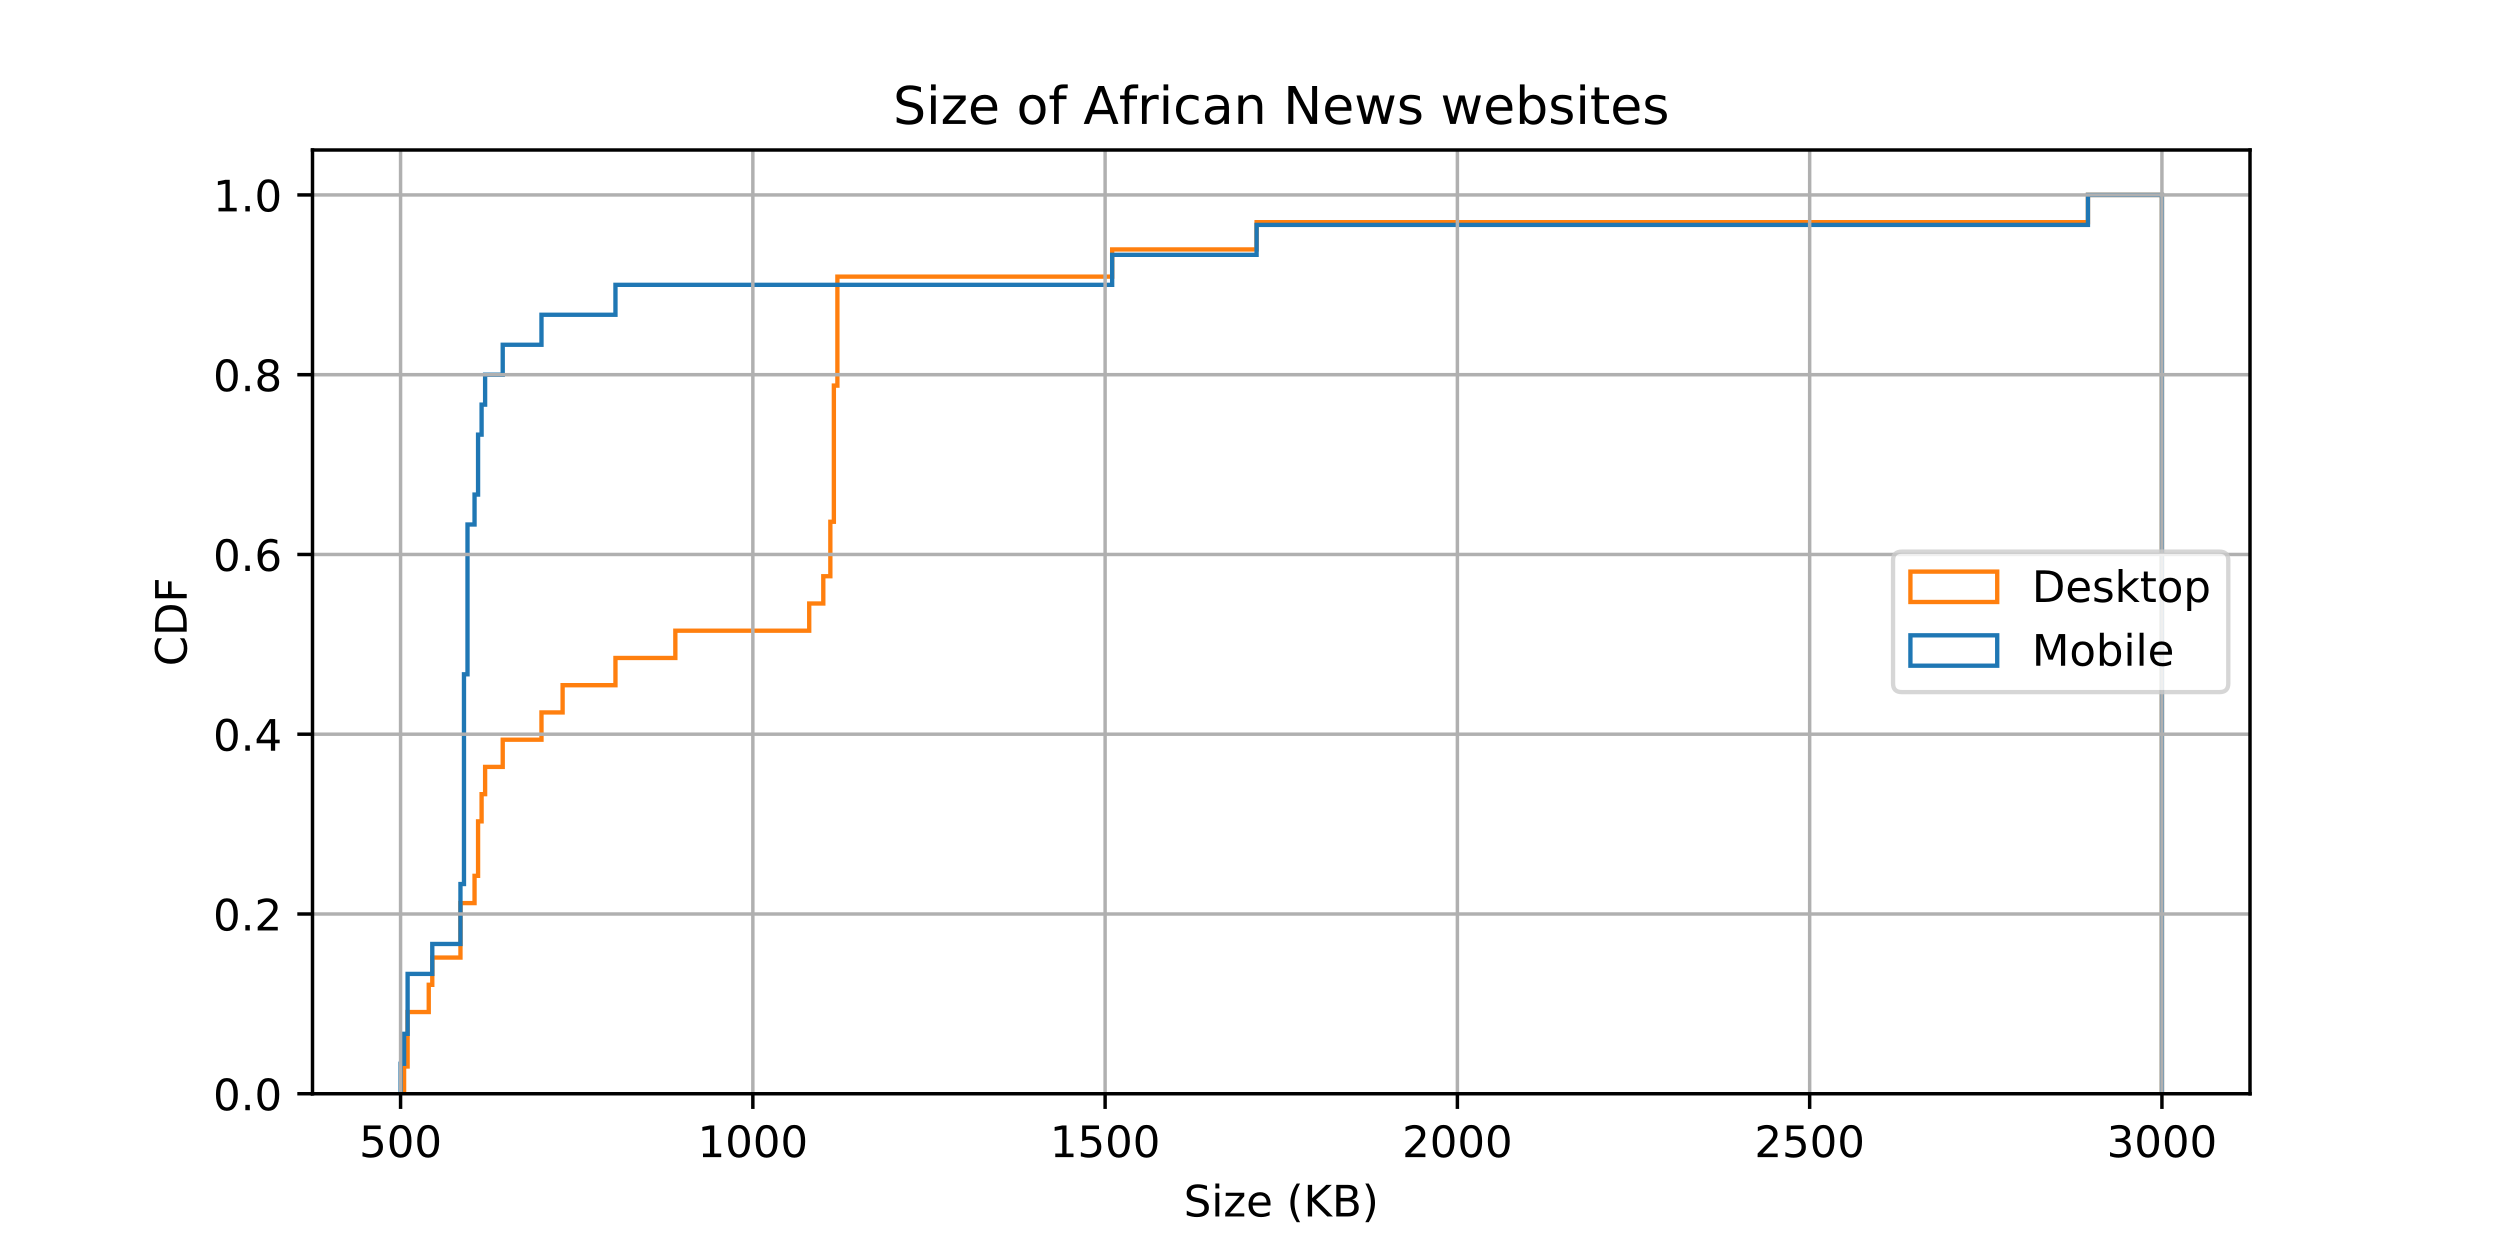
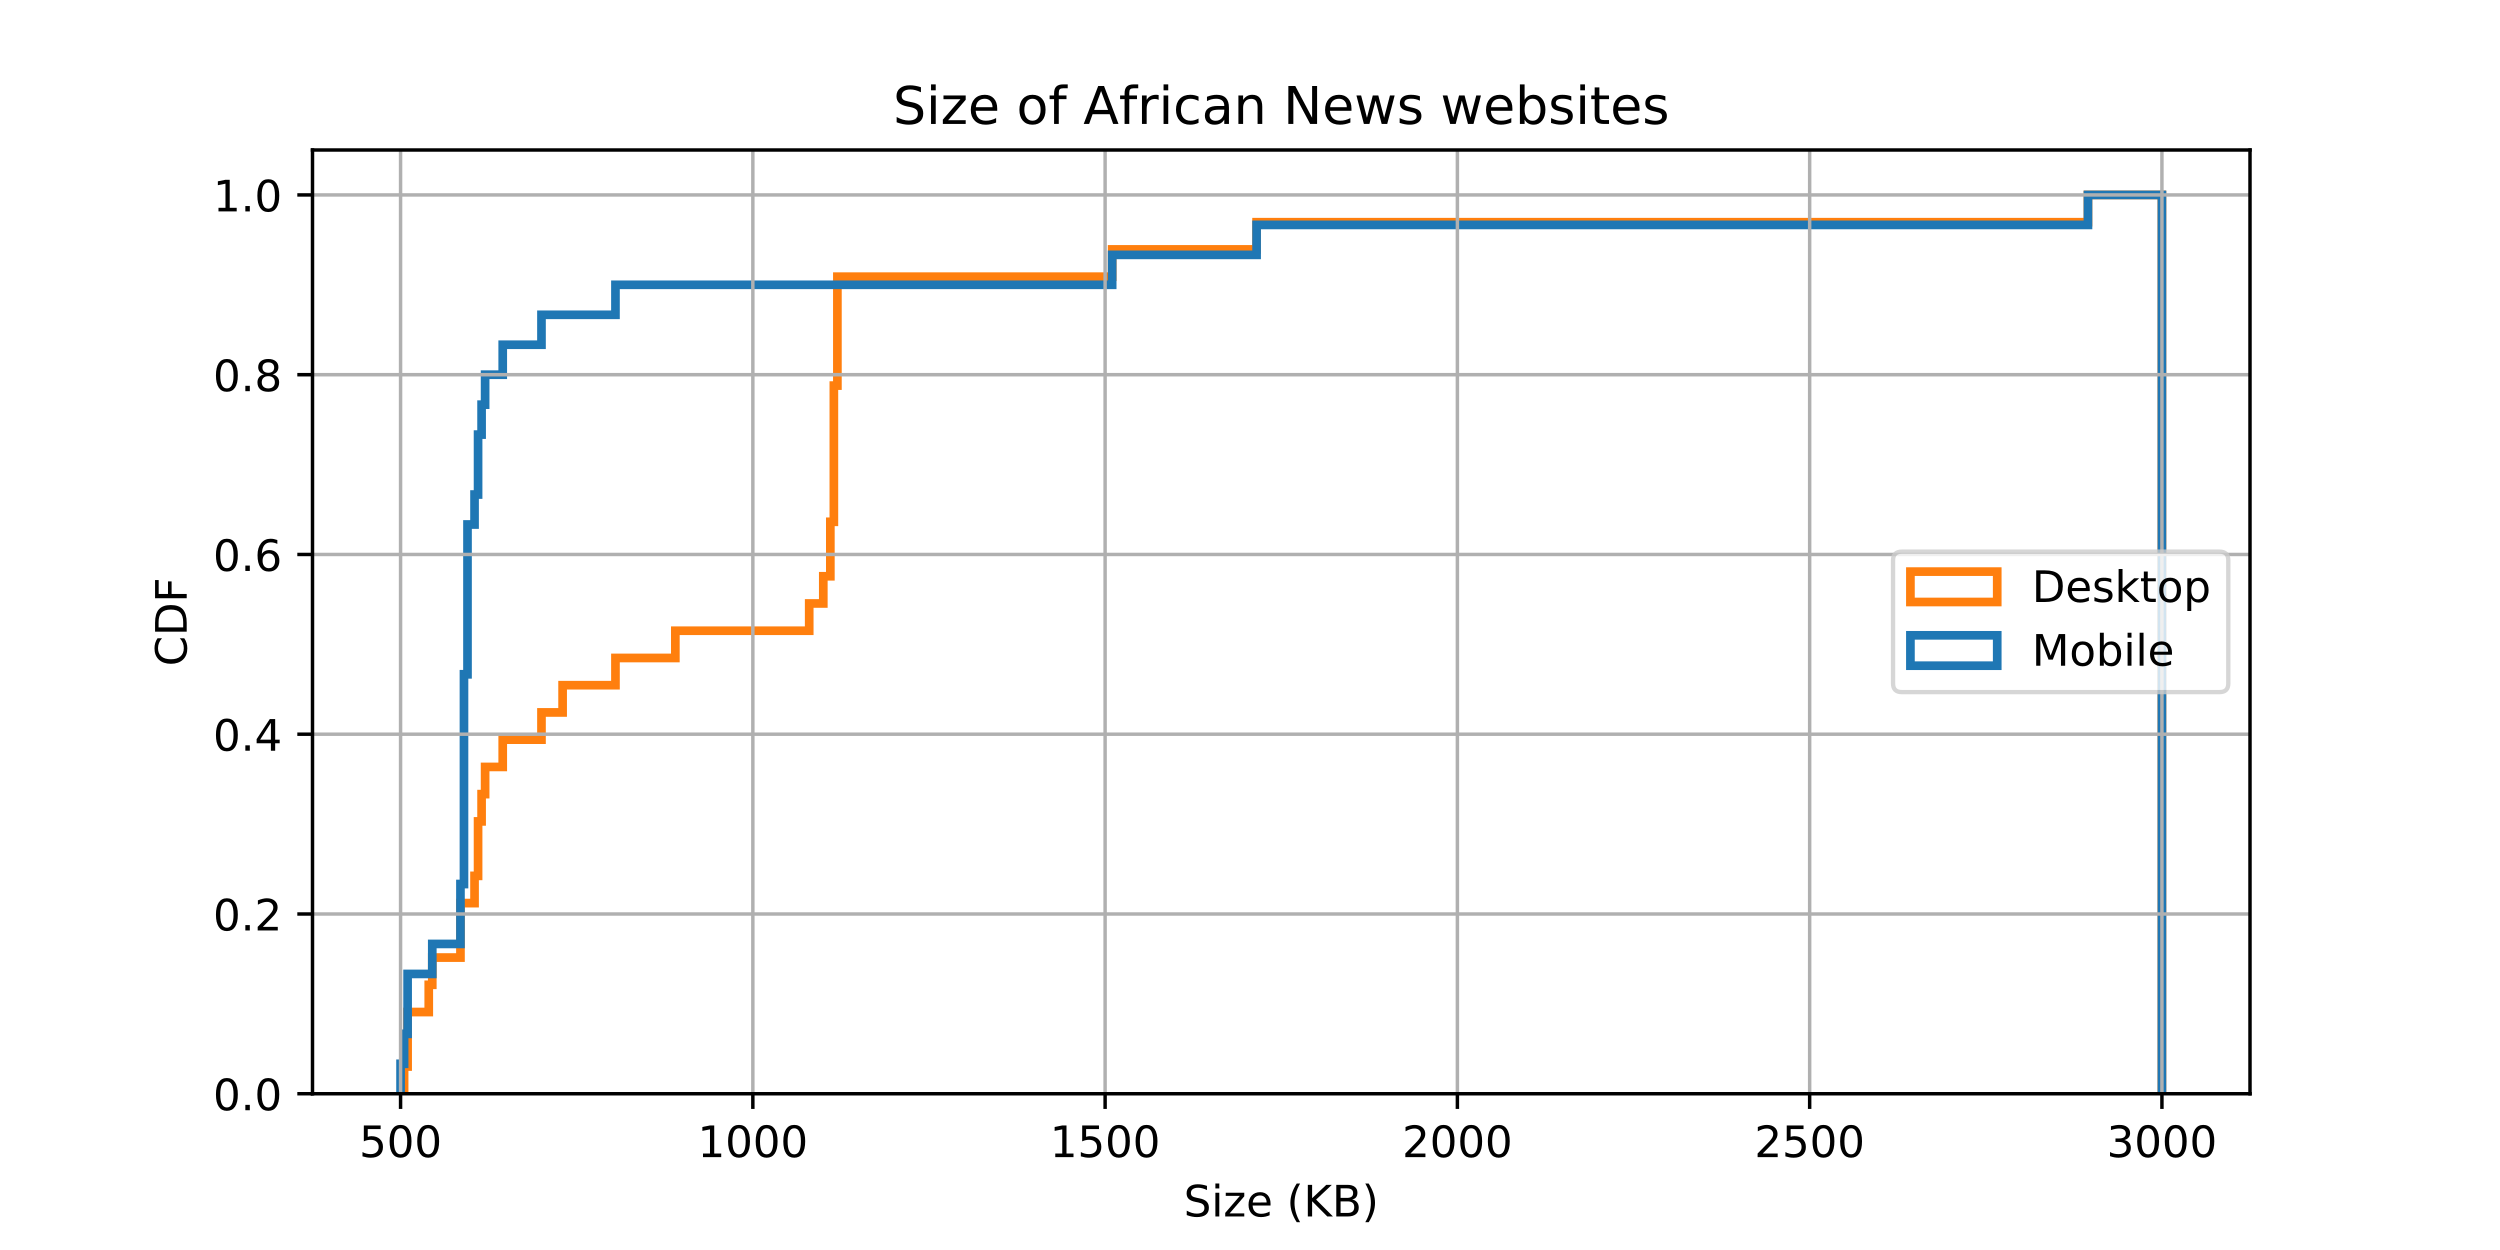
<svg xmlns="http://www.w3.org/2000/svg" xmlns:xlink="http://www.w3.org/1999/xlink" height="288pt" version="1.1" viewBox="0 0 576 288" width="576pt">
  <defs>
    <style type="text/css">
*{stroke-linecap:butt;stroke-linejoin:round;}
  </style>
  </defs>
  <g id="figure_1">
    <g id="patch_1">
      <path d="M 0 288  L 576 288  L 576 0  L 0 0  z " style="fill:#ffffff;" />
    </g>
    <g id="axes_1">
      <g id="patch_2">
        <path d="M 72 252  L 518.4 252  L 518.4 34.56  L 72 34.56  z " style="fill:#ffffff;" />
      </g>
      <g id="patch_3">
-         <path clip-path="url(#p8c7eaf0030)" d="M 92.291 252  L 93.103 252  L 93.103 245.725  L 93.914 245.725  L 93.914 233.174  L 98.784 233.174  L 98.784 226.899  L 99.596 226.899  L 99.596 220.623  L 106.089 220.623  L 106.089 208.073  L 109.335 208.073  L 109.335 201.797  L 110.147 201.797  L 110.147 189.247  L 110.959 189.247  L 110.959 182.971  L 111.77 182.971  L 111.77 176.696  L 115.828 176.696  L 115.828 170.421  L 124.756 170.421  L 124.756 164.145  L 129.626 164.145  L 129.626 157.87  L 141.801 157.87  L 141.801 151.595  L 155.599 151.595  L 155.599 145.319  L 186.441 145.319  L 186.441 139.044  L 189.687 139.044  L 189.687 132.769  L 191.311 132.769  L 191.311 120.218  L 192.122 120.218  L 192.122 88.842  L 192.934 88.842  L 192.934 63.74  L 256.241 63.74  L 256.241 57.465  L 289.519 57.465  L 289.519 51.19  L 481.065 51.19  L 481.065 44.914  L 498.109 44.914  L 498.109 252  L 498.109 252  " style="fill:none;stroke:#ff7f0e;stroke-linejoin:miter;" />
+         <path clip-path="url(#p16fc12b625)" d="M 92.291 252  L 93.103 252  L 93.103 245.725  L 93.914 245.725  L 93.914 233.174  L 98.784 233.174  L 98.784 226.899  L 99.596 226.899  L 99.596 220.623  L 106.089 220.623  L 106.089 208.073  L 109.335 208.073  L 109.335 201.797  L 110.147 201.797  L 110.147 189.247  L 110.959 189.247  L 110.959 182.971  L 111.77 182.971  L 111.77 176.696  L 115.828 176.696  L 115.828 170.421  L 124.756 170.421  L 124.756 164.145  L 129.626 164.145  L 129.626 157.87  L 141.801 157.87  L 141.801 151.595  L 155.599 151.595  L 155.599 145.319  L 186.441 145.319  L 186.441 139.044  L 189.687 139.044  L 189.687 132.769  L 191.311 132.769  L 191.311 120.218  L 192.122 120.218  L 192.122 88.842  L 192.934 88.842  L 192.934 63.74  L 256.241 63.74  L 256.241 57.465  L 289.519 57.465  L 289.519 51.19  L 481.065 51.19  L 481.065 44.914  L 498.109 44.914  L 498.109 252  L 498.109 252  " style="fill:none;stroke:#ff7f0e;stroke-linejoin:miter;stroke-width:2;" />
      </g>
      <g id="patch_4">
-         <path clip-path="url(#p8c7eaf0030)" d="M 92.291 252  L 92.291 245.097  L 93.103 245.097  L 93.103 238.194  L 93.914 238.194  L 93.914 224.389  L 99.596 224.389  L 99.596 217.486  L 106.089 217.486  L 106.089 203.68  L 106.9 203.68  L 106.9 155.36  L 107.712 155.36  L 107.712 120.846  L 109.335 120.846  L 109.335 113.943  L 110.147 113.943  L 110.147 100.137  L 110.959 100.137  L 110.959 93.234  L 111.77 93.234  L 111.77 86.331  L 115.828 86.331  L 115.828 79.429  L 124.756 79.429  L 124.756 72.526  L 141.801 72.526  L 141.801 65.623  L 256.241 65.623  L 256.241 58.72  L 289.519 58.72  L 289.519 51.817  L 481.065 51.817  L 481.065 44.914  L 498.109 44.914  L 498.109 252  L 498.109 252  " style="fill:none;stroke:#1f77b4;stroke-linejoin:miter;" />
+         <path clip-path="url(#p16fc12b625)" d="M 92.291 252  L 92.291 245.097  L 93.103 245.097  L 93.103 238.194  L 93.914 238.194  L 93.914 224.389  L 99.596 224.389  L 99.596 217.486  L 106.089 217.486  L 106.089 203.68  L 106.9 203.68  L 106.9 155.36  L 107.712 155.36  L 107.712 120.846  L 109.335 120.846  L 109.335 113.943  L 110.147 113.943  L 110.147 100.137  L 110.959 100.137  L 110.959 93.234  L 111.77 93.234  L 111.77 86.331  L 115.828 86.331  L 115.828 79.429  L 124.756 79.429  L 124.756 72.526  L 141.801 72.526  L 141.801 65.623  L 256.241 65.623  L 256.241 58.72  L 289.519 58.72  L 289.519 51.817  L 481.065 51.817  L 481.065 44.914  L 498.109 44.914  L 498.109 252  L 498.109 252  " style="fill:none;stroke:#1f77b4;stroke-linejoin:miter;stroke-width:2;" />
      </g>
      <g id="matplotlib.axis_1">
        <g id="xtick_1">
          <g id="line2d_1">
-             <path clip-path="url(#p8c7eaf0030)" d="M 92.291 252  L 92.291 34.56  " style="fill:none;stroke:#b0b0b0;stroke-linecap:square;stroke-width:0.8;" />
+             <path clip-path="url(#p16fc12b625)" d="M 92.291 252  L 92.291 34.56  " style="fill:none;stroke:#b0b0b0;stroke-linecap:square;stroke-width:0.8;" />
          </g>
          <g id="line2d_2">
            <defs>
-               <path d="M 0 0  L 0 3.5  " id="m970f5ab1f5" style="stroke:#000000;stroke-width:0.8;" />
-             </defs>
-             <g>
-               <use style="stroke:#000000;stroke-width:0.8;" x="92.291" xlink:href="#m970f5ab1f5" y="252" />
+               <path d="M 0 0  L 0 3.5  " id="m24770128dc" style="stroke:#000000;stroke-width:0.8;" />
+             </defs>
+             <g>
+               <use style="stroke:#000000;stroke-width:0.8;" x="92.291" xlink:href="#m24770128dc" y="252" />
            </g>
          </g>
          <g id="text_1">
            <defs>
              <path d="M 10.797 72.906  L 49.516 72.906  L 49.516 64.594  L 19.828 64.594  L 19.828 46.734  Q 21.969 47.469 24.109 47.828  Q 26.266 48.188 28.422 48.188  Q 40.625 48.188 47.75 41.5  Q 54.891 34.812 54.891 23.391  Q 54.891 11.625 47.562 5.094  Q 40.234 -1.422 26.906 -1.422  Q 22.312 -1.422 17.547 -0.641  Q 12.797 0.141 7.719 1.703  L 7.719 11.625  Q 12.109 9.234 16.797 8.062  Q 21.484 6.891 26.703 6.891  Q 35.156 6.891 40.078 11.328  Q 45.016 15.766 45.016 23.391  Q 45.016 31 40.078 35.438  Q 35.156 39.891 26.703 39.891  Q 22.75 39.891 18.812 39.016  Q 14.891 38.141 10.797 36.281  z " id="DejaVuSans-35" />
              <path d="M 31.781 66.406  Q 24.172 66.406 20.328 58.906  Q 16.5 51.422 16.5 36.375  Q 16.5 21.391 20.328 13.891  Q 24.172 6.391 31.781 6.391  Q 39.453 6.391 43.281 13.891  Q 47.125 21.391 47.125 36.375  Q 47.125 51.422 43.281 58.906  Q 39.453 66.406 31.781 66.406  z M 31.781 74.219  Q 44.047 74.219 50.516 64.516  Q 56.984 54.828 56.984 36.375  Q 56.984 17.969 50.516 8.266  Q 44.047 -1.422 31.781 -1.422  Q 19.531 -1.422 13.062 8.266  Q 6.594 17.969 6.594 36.375  Q 6.594 54.828 13.062 64.516  Q 19.531 74.219 31.781 74.219  z " id="DejaVuSans-30" />
            </defs>
            <g transform="translate(82.74716 266.5984)scale(0.1 -0.1)">
              <use xlink:href="#DejaVuSans-35" />
              <use x="63.623" xlink:href="#DejaVuSans-30" />
              <use x="127.246" xlink:href="#DejaVuSans-30" />
            </g>
          </g>
        </g>
        <g id="xtick_2">
          <g id="line2d_3">
-             <path clip-path="url(#p8c7eaf0030)" d="M 173.455 252  L 173.455 34.56  " style="fill:none;stroke:#b0b0b0;stroke-linecap:square;stroke-width:0.8;" />
+             <path clip-path="url(#p16fc12b625)" d="M 173.455 252  L 173.455 34.56  " style="fill:none;stroke:#b0b0b0;stroke-linecap:square;stroke-width:0.8;" />
          </g>
          <g id="line2d_4">
            <g>
-               <use style="stroke:#000000;stroke-width:0.8;" x="173.455" xlink:href="#m970f5ab1f5" y="252" />
+               <use style="stroke:#000000;stroke-width:0.8;" x="173.455" xlink:href="#m24770128dc" y="252" />
            </g>
          </g>
          <g id="text_2">
            <defs>
              <path d="M 12.406 8.297  L 28.516 8.297  L 28.516 63.922  L 10.984 60.406  L 10.984 69.391  L 28.422 72.906  L 38.281 72.906  L 38.281 8.297  L 54.391 8.297  L 54.391 0  L 12.406 0  z " id="DejaVuSans-31" />
            </defs>
            <g transform="translate(160.7295 266.5984)scale(0.1 -0.1)">
              <use xlink:href="#DejaVuSans-31" />
              <use x="63.623" xlink:href="#DejaVuSans-30" />
              <use x="127.246" xlink:href="#DejaVuSans-30" />
              <use x="190.869" xlink:href="#DejaVuSans-30" />
            </g>
          </g>
        </g>
        <g id="xtick_3">
          <g id="line2d_5">
-             <path clip-path="url(#p8c7eaf0030)" d="M 254.618 252  L 254.618 34.56  " style="fill:none;stroke:#b0b0b0;stroke-linecap:square;stroke-width:0.8;" />
+             <path clip-path="url(#p16fc12b625)" d="M 254.618 252  L 254.618 34.56  " style="fill:none;stroke:#b0b0b0;stroke-linecap:square;stroke-width:0.8;" />
          </g>
          <g id="line2d_6">
            <g>
-               <use style="stroke:#000000;stroke-width:0.8;" x="254.618" xlink:href="#m970f5ab1f5" y="252" />
+               <use style="stroke:#000000;stroke-width:0.8;" x="254.618" xlink:href="#m24770128dc" y="252" />
            </g>
          </g>
          <g id="text_3">
            <g transform="translate(241.8932 266.5984)scale(0.1 -0.1)">
              <use xlink:href="#DejaVuSans-31" />
              <use x="63.623" xlink:href="#DejaVuSans-35" />
              <use x="127.246" xlink:href="#DejaVuSans-30" />
              <use x="190.869" xlink:href="#DejaVuSans-30" />
            </g>
          </g>
        </g>
        <g id="xtick_4">
          <g id="line2d_7">
-             <path clip-path="url(#p8c7eaf0030)" d="M 335.782 252  L 335.782 34.56  " style="fill:none;stroke:#b0b0b0;stroke-linecap:square;stroke-width:0.8;" />
+             <path clip-path="url(#p16fc12b625)" d="M 335.782 252  L 335.782 34.56  " style="fill:none;stroke:#b0b0b0;stroke-linecap:square;stroke-width:0.8;" />
          </g>
          <g id="line2d_8">
            <g>
-               <use style="stroke:#000000;stroke-width:0.8;" x="335.782" xlink:href="#m970f5ab1f5" y="252" />
+               <use style="stroke:#000000;stroke-width:0.8;" x="335.782" xlink:href="#m24770128dc" y="252" />
            </g>
          </g>
          <g id="text_4">
            <defs>
              <path d="M 19.188 8.297  L 53.609 8.297  L 53.609 0  L 7.328 0  L 7.328 8.297  Q 12.938 14.109 22.625 23.891  Q 32.328 33.688 34.812 36.531  Q 39.547 41.844 41.422 45.531  Q 43.312 49.219 43.312 52.781  Q 43.312 58.594 39.234 62.25  Q 35.156 65.922 28.609 65.922  Q 23.969 65.922 18.812 64.312  Q 13.672 62.703 7.812 59.422  L 7.812 69.391  Q 13.766 71.781 18.938 73  Q 24.125 74.219 28.422 74.219  Q 39.75 74.219 46.484 68.547  Q 53.219 62.891 53.219 53.422  Q 53.219 48.922 51.531 44.891  Q 49.859 40.875 45.406 35.406  Q 44.188 33.984 37.641 27.219  Q 31.109 20.453 19.188 8.297  z " id="DejaVuSans-32" />
            </defs>
            <g transform="translate(323.0568 266.5984)scale(0.1 -0.1)">
              <use xlink:href="#DejaVuSans-32" />
              <use x="63.623" xlink:href="#DejaVuSans-30" />
              <use x="127.246" xlink:href="#DejaVuSans-30" />
              <use x="190.869" xlink:href="#DejaVuSans-30" />
            </g>
          </g>
        </g>
        <g id="xtick_5">
          <g id="line2d_9">
-             <path clip-path="url(#p8c7eaf0030)" d="M 416.945 252  L 416.945 34.56  " style="fill:none;stroke:#b0b0b0;stroke-linecap:square;stroke-width:0.8;" />
+             <path clip-path="url(#p16fc12b625)" d="M 416.945 252  L 416.945 34.56  " style="fill:none;stroke:#b0b0b0;stroke-linecap:square;stroke-width:0.8;" />
          </g>
          <g id="line2d_10">
            <g>
-               <use style="stroke:#000000;stroke-width:0.8;" x="416.945" xlink:href="#m970f5ab1f5" y="252" />
+               <use style="stroke:#000000;stroke-width:0.8;" x="416.945" xlink:href="#m24770128dc" y="252" />
            </g>
          </g>
          <g id="text_5">
            <g transform="translate(404.2205 266.5984)scale(0.1 -0.1)">
              <use xlink:href="#DejaVuSans-32" />
              <use x="63.623" xlink:href="#DejaVuSans-35" />
              <use x="127.246" xlink:href="#DejaVuSans-30" />
              <use x="190.869" xlink:href="#DejaVuSans-30" />
            </g>
          </g>
        </g>
        <g id="xtick_6">
          <g id="line2d_11">
-             <path clip-path="url(#p8c7eaf0030)" d="M 498.109 252  L 498.109 34.56  " style="fill:none;stroke:#b0b0b0;stroke-linecap:square;stroke-width:0.8;" />
+             <path clip-path="url(#p16fc12b625)" d="M 498.109 252  L 498.109 34.56  " style="fill:none;stroke:#b0b0b0;stroke-linecap:square;stroke-width:0.8;" />
          </g>
          <g id="line2d_12">
            <g>
-               <use style="stroke:#000000;stroke-width:0.8;" x="498.109" xlink:href="#m970f5ab1f5" y="252" />
+               <use style="stroke:#000000;stroke-width:0.8;" x="498.109" xlink:href="#m24770128dc" y="252" />
            </g>
          </g>
          <g id="text_6">
            <defs>
              <path d="M 40.578 39.312  Q 47.656 37.797 51.625 33  Q 55.609 28.219 55.609 21.188  Q 55.609 10.406 48.188 4.484  Q 40.766 -1.422 27.094 -1.422  Q 22.516 -1.422 17.656 -0.516  Q 12.797 0.391 7.625 2.203  L 7.625 11.719  Q 11.719 9.328 16.594 8.109  Q 21.484 6.891 26.812 6.891  Q 36.078 6.891 40.938 10.547  Q 45.797 14.203 45.797 21.188  Q 45.797 27.641 41.281 31.266  Q 36.766 34.906 28.719 34.906  L 20.219 34.906  L 20.219 43.016  L 29.109 43.016  Q 36.375 43.016 40.234 45.922  Q 44.094 48.828 44.094 54.297  Q 44.094 59.906 40.109 62.906  Q 36.141 65.922 28.719 65.922  Q 24.656 65.922 20.016 65.031  Q 15.375 64.156 9.812 62.312  L 9.812 71.094  Q 15.438 72.656 20.344 73.438  Q 25.25 74.219 29.594 74.219  Q 40.828 74.219 47.359 69.109  Q 53.906 64.016 53.906 55.328  Q 53.906 49.266 50.438 45.094  Q 46.969 40.922 40.578 39.312  z " id="DejaVuSans-33" />
            </defs>
            <g transform="translate(485.3841 266.5984)scale(0.1 -0.1)">
              <use xlink:href="#DejaVuSans-33" />
              <use x="63.623" xlink:href="#DejaVuSans-30" />
              <use x="127.246" xlink:href="#DejaVuSans-30" />
              <use x="190.869" xlink:href="#DejaVuSans-30" />
            </g>
          </g>
        </g>
        <g id="text_7">
          <defs>
            <path d="M 53.516 70.516  L 53.516 60.891  Q 47.906 63.578 42.922 64.891  Q 37.938 66.219 33.297 66.219  Q 25.25 66.219 20.875 63.094  Q 16.5 59.969 16.5 54.203  Q 16.5 49.359 19.406 46.891  Q 22.312 44.438 30.422 42.922  L 36.375 41.703  Q 47.406 39.594 52.656 34.297  Q 57.906 29 57.906 20.125  Q 57.906 9.516 50.797 4.047  Q 43.703 -1.422 29.984 -1.422  Q 24.812 -1.422 18.969 -0.25  Q 13.141 0.922 6.891 3.219  L 6.891 13.375  Q 12.891 10.016 18.656 8.297  Q 24.422 6.594 29.984 6.594  Q 38.422 6.594 43.016 9.906  Q 47.609 13.234 47.609 19.391  Q 47.609 24.75 44.312 27.781  Q 41.016 30.812 33.5 32.328  L 27.484 33.5  Q 16.453 35.688 11.516 40.375  Q 6.594 45.062 6.594 53.422  Q 6.594 63.094 13.406 68.656  Q 20.219 74.219 32.172 74.219  Q 37.312 74.219 42.625 73.281  Q 47.953 72.359 53.516 70.516  z " id="DejaVuSans-53" />
            <path d="M 9.422 54.688  L 18.406 54.688  L 18.406 0  L 9.422 0  z M 9.422 75.984  L 18.406 75.984  L 18.406 64.594  L 9.422 64.594  z " id="DejaVuSans-69" />
            <path d="M 5.516 54.688  L 48.188 54.688  L 48.188 46.484  L 14.406 7.172  L 48.188 7.172  L 48.188 0  L 4.297 0  L 4.297 8.203  L 38.094 47.516  L 5.516 47.516  z " id="DejaVuSans-7a" />
            <path d="M 56.203 29.594  L 56.203 25.203  L 14.891 25.203  Q 15.484 15.922 20.484 11.062  Q 25.484 6.203 34.422 6.203  Q 39.594 6.203 44.453 7.469  Q 49.312 8.734 54.109 11.281  L 54.109 2.781  Q 49.266 0.734 44.188 -0.344  Q 39.109 -1.422 33.891 -1.422  Q 20.797 -1.422 13.156 6.188  Q 5.516 13.812 5.516 26.812  Q 5.516 40.234 12.766 48.109  Q 20.016 56 32.328 56  Q 43.359 56 49.781 48.891  Q 56.203 41.797 56.203 29.594  z M 47.219 32.234  Q 47.125 39.594 43.094 43.984  Q 39.062 48.391 32.422 48.391  Q 24.906 48.391 20.391 44.141  Q 15.875 39.891 15.188 32.172  z " id="DejaVuSans-65" />
            <path id="DejaVuSans-20" />
            <path d="M 31 75.875  Q 24.469 64.656 21.281 53.656  Q 18.109 42.672 18.109 31.391  Q 18.109 20.125 21.312 9.062  Q 24.516 -2 31 -13.188  L 23.188 -13.188  Q 15.875 -1.703 12.234 9.375  Q 8.594 20.453 8.594 31.391  Q 8.594 42.281 12.203 53.312  Q 15.828 64.359 23.188 75.875  z " id="DejaVuSans-28" />
            <path d="M 9.812 72.906  L 19.672 72.906  L 19.672 42.094  L 52.391 72.906  L 65.094 72.906  L 28.906 38.922  L 67.672 0  L 54.688 0  L 19.672 35.109  L 19.672 0  L 9.812 0  z " id="DejaVuSans-4b" />
            <path d="M 19.672 34.812  L 19.672 8.109  L 35.5 8.109  Q 43.453 8.109 47.281 11.406  Q 51.125 14.703 51.125 21.484  Q 51.125 28.328 47.281 31.562  Q 43.453 34.812 35.5 34.812  z M 19.672 64.797  L 19.672 42.828  L 34.281 42.828  Q 41.5 42.828 45.031 45.531  Q 48.578 48.25 48.578 53.812  Q 48.578 59.328 45.031 62.062  Q 41.5 64.797 34.281 64.797  z M 9.812 72.906  L 35.016 72.906  Q 46.297 72.906 52.391 68.219  Q 58.5 63.531 58.5 54.891  Q 58.5 48.188 55.375 44.234  Q 52.25 40.281 46.188 39.312  Q 53.469 37.75 57.5 32.781  Q 61.531 27.828 61.531 20.406  Q 61.531 10.641 54.891 5.312  Q 48.25 0 35.984 0  L 9.812 0  z " id="DejaVuSans-42" />
            <path d="M 8.016 75.875  L 15.828 75.875  Q 23.141 64.359 26.781 53.312  Q 30.422 42.281 30.422 31.391  Q 30.422 20.453 26.781 9.375  Q 23.141 -1.703 15.828 -13.188  L 8.016 -13.188  Q 14.5 -2 17.703 9.062  Q 20.906 20.125 20.906 31.391  Q 20.906 42.672 17.703 53.656  Q 14.5 64.656 8.016 75.875  z " id="DejaVuSans-29" />
          </defs>
          <g transform="translate(272.7359 280.2766)scale(0.1 -0.1)">
            <use xlink:href="#DejaVuSans-53" />
            <use x="63.477" xlink:href="#DejaVuSans-69" />
            <use x="91.26" xlink:href="#DejaVuSans-7a" />
            <use x="143.75" xlink:href="#DejaVuSans-65" />
            <use x="205.273" xlink:href="#DejaVuSans-20" />
            <use x="237.061" xlink:href="#DejaVuSans-28" />
            <use x="276.074" xlink:href="#DejaVuSans-4b" />
            <use x="341.65" xlink:href="#DejaVuSans-42" />
            <use x="410.254" xlink:href="#DejaVuSans-29" />
          </g>
        </g>
      </g>
      <g id="matplotlib.axis_2">
        <g id="ytick_1">
          <g id="line2d_13">
-             <path clip-path="url(#p8c7eaf0030)" d="M 72 252  L 518.4 252  " style="fill:none;stroke:#b0b0b0;stroke-linecap:square;stroke-width:0.8;" />
+             <path clip-path="url(#p16fc12b625)" d="M 72 252  L 518.4 252  " style="fill:none;stroke:#b0b0b0;stroke-linecap:square;stroke-width:0.8;" />
          </g>
          <g id="line2d_14">
            <defs>
-               <path d="M 0 0  L -3.5 0  " id="m0d9e693c33" style="stroke:#000000;stroke-width:0.8;" />
-             </defs>
-             <g>
-               <use style="stroke:#000000;stroke-width:0.8;" x="72" xlink:href="#m0d9e693c33" y="252" />
+               <path d="M 0 0  L -3.5 0  " id="mc61b8e514e" style="stroke:#000000;stroke-width:0.8;" />
+             </defs>
+             <g>
+               <use style="stroke:#000000;stroke-width:0.8;" x="72" xlink:href="#mc61b8e514e" y="252" />
            </g>
          </g>
          <g id="text_8">
            <defs>
              <path d="M 10.688 12.406  L 21 12.406  L 21 0  L 10.688 0  z " id="DejaVuSans-2e" />
            </defs>
            <g transform="translate(49.09687 255.7992)scale(0.1 -0.1)">
              <use xlink:href="#DejaVuSans-30" />
              <use x="63.623" xlink:href="#DejaVuSans-2e" />
              <use x="95.41" xlink:href="#DejaVuSans-30" />
            </g>
          </g>
        </g>
        <g id="ytick_2">
          <g id="line2d_15">
-             <path clip-path="url(#p8c7eaf0030)" d="M 72 210.583  L 518.4 210.583  " style="fill:none;stroke:#b0b0b0;stroke-linecap:square;stroke-width:0.8;" />
+             <path clip-path="url(#p16fc12b625)" d="M 72 210.583  L 518.4 210.583  " style="fill:none;stroke:#b0b0b0;stroke-linecap:square;stroke-width:0.8;" />
          </g>
          <g id="line2d_16">
            <g>
-               <use style="stroke:#000000;stroke-width:0.8;" x="72" xlink:href="#m0d9e693c33" y="210.583" />
+               <use style="stroke:#000000;stroke-width:0.8;" x="72" xlink:href="#mc61b8e514e" y="210.583" />
            </g>
          </g>
          <g id="text_9">
            <g transform="translate(49.09687 214.3821)scale(0.1 -0.1)">
              <use xlink:href="#DejaVuSans-30" />
              <use x="63.623" xlink:href="#DejaVuSans-2e" />
              <use x="95.41" xlink:href="#DejaVuSans-32" />
            </g>
          </g>
        </g>
        <g id="ytick_3">
          <g id="line2d_17">
-             <path clip-path="url(#p8c7eaf0030)" d="M 72 169.166  L 518.4 169.166  " style="fill:none;stroke:#b0b0b0;stroke-linecap:square;stroke-width:0.8;" />
+             <path clip-path="url(#p16fc12b625)" d="M 72 169.166  L 518.4 169.166  " style="fill:none;stroke:#b0b0b0;stroke-linecap:square;stroke-width:0.8;" />
          </g>
          <g id="line2d_18">
            <g>
-               <use style="stroke:#000000;stroke-width:0.8;" x="72" xlink:href="#m0d9e693c33" y="169.166" />
+               <use style="stroke:#000000;stroke-width:0.8;" x="72" xlink:href="#mc61b8e514e" y="169.166" />
            </g>
          </g>
          <g id="text_10">
            <defs>
              <path d="M 37.797 64.312  L 12.891 25.391  L 37.797 25.391  z M 35.203 72.906  L 47.609 72.906  L 47.609 25.391  L 58.016 25.391  L 58.016 17.188  L 47.609 17.188  L 47.609 0  L 37.797 0  L 37.797 17.188  L 4.891 17.188  L 4.891 26.703  z " id="DejaVuSans-34" />
            </defs>
            <g transform="translate(49.09687 172.9649)scale(0.1 -0.1)">
              <use xlink:href="#DejaVuSans-30" />
              <use x="63.623" xlink:href="#DejaVuSans-2e" />
              <use x="95.41" xlink:href="#DejaVuSans-34" />
            </g>
          </g>
        </g>
        <g id="ytick_4">
          <g id="line2d_19">
-             <path clip-path="url(#p8c7eaf0030)" d="M 72 127.749  L 518.4 127.749  " style="fill:none;stroke:#b0b0b0;stroke-linecap:square;stroke-width:0.8;" />
+             <path clip-path="url(#p16fc12b625)" d="M 72 127.749  L 518.4 127.749  " style="fill:none;stroke:#b0b0b0;stroke-linecap:square;stroke-width:0.8;" />
          </g>
          <g id="line2d_20">
            <g>
-               <use style="stroke:#000000;stroke-width:0.8;" x="72" xlink:href="#m0d9e693c33" y="127.749" />
+               <use style="stroke:#000000;stroke-width:0.8;" x="72" xlink:href="#mc61b8e514e" y="127.749" />
            </g>
          </g>
          <g id="text_11">
            <defs>
              <path d="M 33.016 40.375  Q 26.375 40.375 22.484 35.828  Q 18.609 31.297 18.609 23.391  Q 18.609 15.531 22.484 10.953  Q 26.375 6.391 33.016 6.391  Q 39.656 6.391 43.531 10.953  Q 47.406 15.531 47.406 23.391  Q 47.406 31.297 43.531 35.828  Q 39.656 40.375 33.016 40.375  z M 52.594 71.297  L 52.594 62.312  Q 48.875 64.062 45.094 64.984  Q 41.312 65.922 37.594 65.922  Q 27.828 65.922 22.672 59.328  Q 17.531 52.734 16.797 39.406  Q 19.672 43.656 24.016 45.922  Q 28.375 48.188 33.594 48.188  Q 44.578 48.188 50.953 41.516  Q 57.328 34.859 57.328 23.391  Q 57.328 12.156 50.688 5.359  Q 44.047 -1.422 33.016 -1.422  Q 20.359 -1.422 13.672 8.266  Q 6.984 17.969 6.984 36.375  Q 6.984 53.656 15.188 63.938  Q 23.391 74.219 37.203 74.219  Q 40.922 74.219 44.703 73.484  Q 48.484 72.75 52.594 71.297  z " id="DejaVuSans-36" />
            </defs>
            <g transform="translate(49.09687 131.5478)scale(0.1 -0.1)">
              <use xlink:href="#DejaVuSans-30" />
              <use x="63.623" xlink:href="#DejaVuSans-2e" />
              <use x="95.41" xlink:href="#DejaVuSans-36" />
            </g>
          </g>
        </g>
        <g id="ytick_5">
          <g id="line2d_21">
-             <path clip-path="url(#p8c7eaf0030)" d="M 72 86.331  L 518.4 86.331  " style="fill:none;stroke:#b0b0b0;stroke-linecap:square;stroke-width:0.8;" />
+             <path clip-path="url(#p16fc12b625)" d="M 72 86.331  L 518.4 86.331  " style="fill:none;stroke:#b0b0b0;stroke-linecap:square;stroke-width:0.8;" />
          </g>
          <g id="line2d_22">
            <g>
-               <use style="stroke:#000000;stroke-width:0.8;" x="72" xlink:href="#m0d9e693c33" y="86.331" />
+               <use style="stroke:#000000;stroke-width:0.8;" x="72" xlink:href="#mc61b8e514e" y="86.331" />
            </g>
          </g>
          <g id="text_12">
            <defs>
              <path d="M 31.781 34.625  Q 24.75 34.625 20.719 30.859  Q 16.703 27.094 16.703 20.516  Q 16.703 13.922 20.719 10.156  Q 24.75 6.391 31.781 6.391  Q 38.812 6.391 42.859 10.172  Q 46.922 13.969 46.922 20.516  Q 46.922 27.094 42.891 30.859  Q 38.875 34.625 31.781 34.625  z M 21.922 38.812  Q 15.578 40.375 12.031 44.719  Q 8.5 49.078 8.5 55.328  Q 8.5 64.062 14.719 69.141  Q 20.953 74.219 31.781 74.219  Q 42.672 74.219 48.875 69.141  Q 55.078 64.062 55.078 55.328  Q 55.078 49.078 51.531 44.719  Q 48 40.375 41.703 38.812  Q 48.828 37.156 52.797 32.312  Q 56.781 27.484 56.781 20.516  Q 56.781 9.906 50.312 4.234  Q 43.844 -1.422 31.781 -1.422  Q 19.734 -1.422 13.25 4.234  Q 6.781 9.906 6.781 20.516  Q 6.781 27.484 10.781 32.312  Q 14.797 37.156 21.922 38.812  z M 18.312 54.391  Q 18.312 48.734 21.844 45.562  Q 25.391 42.391 31.781 42.391  Q 38.141 42.391 41.719 45.562  Q 45.312 48.734 45.312 54.391  Q 45.312 60.062 41.719 63.234  Q 38.141 66.406 31.781 66.406  Q 25.391 66.406 21.844 63.234  Q 18.312 60.062 18.312 54.391  z " id="DejaVuSans-38" />
            </defs>
            <g transform="translate(49.09687 90.13065)scale(0.1 -0.1)">
              <use xlink:href="#DejaVuSans-30" />
              <use x="63.623" xlink:href="#DejaVuSans-2e" />
              <use x="95.41" xlink:href="#DejaVuSans-38" />
            </g>
          </g>
        </g>
        <g id="ytick_6">
          <g id="line2d_23">
-             <path clip-path="url(#p8c7eaf0030)" d="M 72 44.914  L 518.4 44.914  " style="fill:none;stroke:#b0b0b0;stroke-linecap:square;stroke-width:0.8;" />
+             <path clip-path="url(#p16fc12b625)" d="M 72 44.914  L 518.4 44.914  " style="fill:none;stroke:#b0b0b0;stroke-linecap:square;stroke-width:0.8;" />
          </g>
          <g id="line2d_24">
            <g>
-               <use style="stroke:#000000;stroke-width:0.8;" x="72" xlink:href="#m0d9e693c33" y="44.914" />
+               <use style="stroke:#000000;stroke-width:0.8;" x="72" xlink:href="#mc61b8e514e" y="44.914" />
            </g>
          </g>
          <g id="text_13">
            <g transform="translate(49.09687 48.7135)scale(0.1 -0.1)">
              <use xlink:href="#DejaVuSans-31" />
              <use x="63.623" xlink:href="#DejaVuSans-2e" />
              <use x="95.41" xlink:href="#DejaVuSans-30" />
            </g>
          </g>
        </g>
        <g id="text_14">
          <defs>
            <path d="M 64.406 67.281  L 64.406 56.891  Q 59.422 61.531 53.781 63.812  Q 48.141 66.109 41.797 66.109  Q 29.297 66.109 22.656 58.469  Q 16.016 50.828 16.016 36.375  Q 16.016 21.969 22.656 14.328  Q 29.297 6.688 41.797 6.688  Q 48.141 6.688 53.781 8.984  Q 59.422 11.281 64.406 15.922  L 64.406 5.609  Q 59.234 2.094 53.438 0.328  Q 47.656 -1.422 41.219 -1.422  Q 24.656 -1.422 15.125 8.703  Q 5.609 18.844 5.609 36.375  Q 5.609 53.953 15.125 64.078  Q 24.656 74.219 41.219 74.219  Q 47.75 74.219 53.531 72.484  Q 59.328 70.75 64.406 67.281  z " id="DejaVuSans-43" />
            <path d="M 19.672 64.797  L 19.672 8.109  L 31.594 8.109  Q 46.688 8.109 53.688 14.938  Q 60.688 21.781 60.688 36.531  Q 60.688 51.172 53.688 57.984  Q 46.688 64.797 31.594 64.797  z M 9.812 72.906  L 30.078 72.906  Q 51.266 72.906 61.172 64.094  Q 71.094 55.281 71.094 36.531  Q 71.094 17.672 61.125 8.828  Q 51.172 0 30.078 0  L 9.812 0  z " id="DejaVuSans-44" />
            <path d="M 9.812 72.906  L 51.703 72.906  L 51.703 64.594  L 19.672 64.594  L 19.672 43.109  L 48.578 43.109  L 48.578 34.812  L 19.672 34.812  L 19.672 0  L 9.812 0  z " id="DejaVuSans-46" />
          </defs>
          <g transform="translate(43.01719 153.4972)rotate(-90)scale(0.1 -0.1)">
            <use xlink:href="#DejaVuSans-43" />
            <use x="69.824" xlink:href="#DejaVuSans-44" />
            <use x="146.826" xlink:href="#DejaVuSans-46" />
          </g>
        </g>
      </g>
      <g id="patch_5">
        <path d="M 72 252  L 72 34.56  " style="fill:none;stroke:#000000;stroke-linecap:square;stroke-linejoin:miter;stroke-width:0.8;" />
      </g>
      <g id="patch_6">
        <path d="M 518.4 252  L 518.4 34.56  " style="fill:none;stroke:#000000;stroke-linecap:square;stroke-linejoin:miter;stroke-width:0.8;" />
      </g>
      <g id="patch_7">
        <path d="M 72 252  L 518.4 252  " style="fill:none;stroke:#000000;stroke-linecap:square;stroke-linejoin:miter;stroke-width:0.8;" />
      </g>
      <g id="patch_8">
        <path d="M 72 34.56  L 518.4 34.56  " style="fill:none;stroke:#000000;stroke-linecap:square;stroke-linejoin:miter;stroke-width:0.8;" />
      </g>
      <g id="text_15">
        <defs>
          <path d="M 30.609 48.391  Q 23.391 48.391 19.188 42.75  Q 14.984 37.109 14.984 27.297  Q 14.984 17.484 19.156 11.844  Q 23.344 6.203 30.609 6.203  Q 37.797 6.203 41.984 11.859  Q 46.188 17.531 46.188 27.297  Q 46.188 37.016 41.984 42.703  Q 37.797 48.391 30.609 48.391  z M 30.609 56  Q 42.328 56 49.016 48.375  Q 55.719 40.766 55.719 27.297  Q 55.719 13.875 49.016 6.219  Q 42.328 -1.422 30.609 -1.422  Q 18.844 -1.422 12.172 6.219  Q 5.516 13.875 5.516 27.297  Q 5.516 40.766 12.172 48.375  Q 18.844 56 30.609 56  z " id="DejaVuSans-6f" />
          <path d="M 37.109 75.984  L 37.109 68.5  L 28.516 68.5  Q 23.688 68.5 21.797 66.547  Q 19.922 64.594 19.922 59.516  L 19.922 54.688  L 34.719 54.688  L 34.719 47.703  L 19.922 47.703  L 19.922 0  L 10.891 0  L 10.891 47.703  L 2.297 47.703  L 2.297 54.688  L 10.891 54.688  L 10.891 58.5  Q 10.891 67.625 15.141 71.797  Q 19.391 75.984 28.609 75.984  z " id="DejaVuSans-66" />
          <path d="M 34.188 63.188  L 20.797 26.906  L 47.609 26.906  z M 28.609 72.906  L 39.797 72.906  L 67.578 0  L 57.328 0  L 50.688 18.703  L 17.828 18.703  L 11.188 0  L 0.781 0  z " id="DejaVuSans-41" />
          <path d="M 41.109 46.297  Q 39.594 47.172 37.812 47.578  Q 36.031 48 33.891 48  Q 26.266 48 22.188 43.047  Q 18.109 38.094 18.109 28.812  L 18.109 0  L 9.078 0  L 9.078 54.688  L 18.109 54.688  L 18.109 46.188  Q 20.953 51.172 25.484 53.578  Q 30.031 56 36.531 56  Q 37.453 56 38.578 55.875  Q 39.703 55.766 41.062 55.516  z " id="DejaVuSans-72" />
          <path d="M 48.781 52.594  L 48.781 44.188  Q 44.969 46.297 41.141 47.344  Q 37.312 48.391 33.406 48.391  Q 24.656 48.391 19.812 42.844  Q 14.984 37.312 14.984 27.297  Q 14.984 17.281 19.812 11.734  Q 24.656 6.203 33.406 6.203  Q 37.312 6.203 41.141 7.25  Q 44.969 8.297 48.781 10.406  L 48.781 2.094  Q 45.016 0.344 40.984 -0.531  Q 36.969 -1.422 32.422 -1.422  Q 20.062 -1.422 12.781 6.344  Q 5.516 14.109 5.516 27.297  Q 5.516 40.672 12.859 48.328  Q 20.219 56 33.016 56  Q 37.156 56 41.109 55.141  Q 45.062 54.297 48.781 52.594  z " id="DejaVuSans-63" />
          <path d="M 34.281 27.484  Q 23.391 27.484 19.188 25  Q 14.984 22.516 14.984 16.5  Q 14.984 11.719 18.141 8.906  Q 21.297 6.109 26.703 6.109  Q 34.188 6.109 38.703 11.406  Q 43.219 16.703 43.219 25.484  L 43.219 27.484  z M 52.203 31.203  L 52.203 0  L 43.219 0  L 43.219 8.297  Q 40.141 3.328 35.547 0.953  Q 30.953 -1.422 24.312 -1.422  Q 15.922 -1.422 10.953 3.297  Q 6 8.016 6 15.922  Q 6 25.141 12.172 29.828  Q 18.359 34.516 30.609 34.516  L 43.219 34.516  L 43.219 35.406  Q 43.219 41.609 39.141 45  Q 35.062 48.391 27.688 48.391  Q 23 48.391 18.547 47.266  Q 14.109 46.141 10.016 43.891  L 10.016 52.203  Q 14.938 54.109 19.578 55.047  Q 24.219 56 28.609 56  Q 40.484 56 46.344 49.844  Q 52.203 43.703 52.203 31.203  z " id="DejaVuSans-61" />
          <path d="M 54.891 33.016  L 54.891 0  L 45.906 0  L 45.906 32.719  Q 45.906 40.484 42.875 44.328  Q 39.844 48.188 33.797 48.188  Q 26.516 48.188 22.312 43.547  Q 18.109 38.922 18.109 30.906  L 18.109 0  L 9.078 0  L 9.078 54.688  L 18.109 54.688  L 18.109 46.188  Q 21.344 51.125 25.703 53.562  Q 30.078 56 35.797 56  Q 45.219 56 50.047 50.172  Q 54.891 44.344 54.891 33.016  z " id="DejaVuSans-6e" />
          <path d="M 9.812 72.906  L 23.094 72.906  L 55.422 11.922  L 55.422 72.906  L 64.984 72.906  L 64.984 0  L 51.703 0  L 19.391 60.984  L 19.391 0  L 9.812 0  z " id="DejaVuSans-4e" />
          <path d="M 4.203 54.688  L 13.188 54.688  L 24.422 12.016  L 35.594 54.688  L 46.188 54.688  L 57.422 12.016  L 68.609 54.688  L 77.594 54.688  L 63.281 0  L 52.688 0  L 40.922 44.828  L 29.109 0  L 18.5 0  z " id="DejaVuSans-77" />
          <path d="M 44.281 53.078  L 44.281 44.578  Q 40.484 46.531 36.375 47.5  Q 32.281 48.484 27.875 48.484  Q 21.188 48.484 17.844 46.438  Q 14.5 44.391 14.5 40.281  Q 14.5 37.156 16.891 35.375  Q 19.281 33.594 26.516 31.984  L 29.594 31.297  Q 39.156 29.25 43.188 25.516  Q 47.219 21.781 47.219 15.094  Q 47.219 7.469 41.188 3.016  Q 35.156 -1.422 24.609 -1.422  Q 20.219 -1.422 15.453 -0.562  Q 10.688 0.297 5.422 2  L 5.422 11.281  Q 10.406 8.688 15.234 7.391  Q 20.062 6.109 24.812 6.109  Q 31.156 6.109 34.562 8.281  Q 37.984 10.453 37.984 14.406  Q 37.984 18.062 35.516 20.016  Q 33.062 21.969 24.703 23.781  L 21.578 24.516  Q 13.234 26.266 9.516 29.906  Q 5.812 33.547 5.812 39.891  Q 5.812 47.609 11.281 51.797  Q 16.75 56 26.812 56  Q 31.781 56 36.172 55.266  Q 40.578 54.547 44.281 53.078  z " id="DejaVuSans-73" />
          <path d="M 48.688 27.297  Q 48.688 37.203 44.609 42.844  Q 40.531 48.484 33.406 48.484  Q 26.266 48.484 22.188 42.844  Q 18.109 37.203 18.109 27.297  Q 18.109 17.391 22.188 11.75  Q 26.266 6.109 33.406 6.109  Q 40.531 6.109 44.609 11.75  Q 48.688 17.391 48.688 27.297  z M 18.109 46.391  Q 20.953 51.266 25.266 53.625  Q 29.594 56 35.594 56  Q 45.562 56 51.781 48.094  Q 58.016 40.188 58.016 27.297  Q 58.016 14.406 51.781 6.484  Q 45.562 -1.422 35.594 -1.422  Q 29.594 -1.422 25.266 0.953  Q 20.953 3.328 18.109 8.203  L 18.109 0  L 9.078 0  L 9.078 75.984  L 18.109 75.984  z " id="DejaVuSans-62" />
          <path d="M 18.312 70.219  L 18.312 54.688  L 36.812 54.688  L 36.812 47.703  L 18.312 47.703  L 18.312 18.016  Q 18.312 11.328 20.141 9.422  Q 21.969 7.516 27.594 7.516  L 36.812 7.516  L 36.812 0  L 27.594 0  Q 17.188 0 13.234 3.875  Q 9.281 7.766 9.281 18.016  L 9.281 47.703  L 2.688 47.703  L 2.688 54.688  L 9.281 54.688  L 9.281 70.219  z " id="DejaVuSans-74" />
        </defs>
        <g transform="translate(205.7634 28.56)scale(0.12 -0.12)">
          <use xlink:href="#DejaVuSans-53" />
          <use x="63.477" xlink:href="#DejaVuSans-69" />
          <use x="91.26" xlink:href="#DejaVuSans-7a" />
          <use x="143.75" xlink:href="#DejaVuSans-65" />
          <use x="205.273" xlink:href="#DejaVuSans-20" />
          <use x="237.061" xlink:href="#DejaVuSans-6f" />
          <use x="298.242" xlink:href="#DejaVuSans-66" />
          <use x="333.447" xlink:href="#DejaVuSans-20" />
          <use x="365.234" xlink:href="#DejaVuSans-41" />
          <use x="433.596" xlink:href="#DejaVuSans-66" />
          <use x="468.801" xlink:href="#DejaVuSans-72" />
          <use x="509.914" xlink:href="#DejaVuSans-69" />
          <use x="537.697" xlink:href="#DejaVuSans-63" />
          <use x="592.678" xlink:href="#DejaVuSans-61" />
          <use x="653.957" xlink:href="#DejaVuSans-6e" />
          <use x="717.336" xlink:href="#DejaVuSans-20" />
          <use x="749.123" xlink:href="#DejaVuSans-4e" />
          <use x="823.928" xlink:href="#DejaVuSans-65" />
          <use x="885.451" xlink:href="#DejaVuSans-77" />
          <use x="967.238" xlink:href="#DejaVuSans-73" />
          <use x="1019.338" xlink:href="#DejaVuSans-20" />
          <use x="1051.125" xlink:href="#DejaVuSans-77" />
          <use x="1132.912" xlink:href="#DejaVuSans-65" />
          <use x="1194.436" xlink:href="#DejaVuSans-62" />
          <use x="1257.912" xlink:href="#DejaVuSans-73" />
          <use x="1310.012" xlink:href="#DejaVuSans-69" />
          <use x="1337.795" xlink:href="#DejaVuSans-74" />
          <use x="1377.004" xlink:href="#DejaVuSans-65" />
          <use x="1438.527" xlink:href="#DejaVuSans-73" />
        </g>
      </g>
      <g id="legend_1">
        <g id="patch_9">
          <path d="M 438.159 159.458  L 511.4 159.458  Q 513.4 159.458 513.4 157.458  L 513.4 129.102  Q 513.4 127.102 511.4 127.102  L 438.159 127.102  Q 436.159 127.102 436.159 129.102  L 436.159 157.458  Q 436.159 159.458 438.159 159.458  z " style="fill:#ffffff;opacity:0.8;stroke:#cccccc;stroke-linejoin:miter;" />
        </g>
        <g id="patch_10">
-           <path d="M 440.159 138.7  L 460.159 138.7  L 460.159 131.7  L 440.159 131.7  z " style="fill:none;stroke:#ff7f0e;stroke-linejoin:miter;" />
+           <path d="M 440.159 138.7  L 460.159 138.7  L 460.159 131.7  L 440.159 131.7  z " style="fill:none;stroke:#ff7f0e;stroke-linejoin:miter;stroke-width:2;" />
        </g>
        <g id="text_16">
          <defs>
            <path d="M 9.078 75.984  L 18.109 75.984  L 18.109 31.109  L 44.922 54.688  L 56.391 54.688  L 27.391 29.109  L 57.625 0  L 45.906 0  L 18.109 26.703  L 18.109 0  L 9.078 0  z " id="DejaVuSans-6b" />
            <path d="M 18.109 8.203  L 18.109 -20.797  L 9.078 -20.797  L 9.078 54.688  L 18.109 54.688  L 18.109 46.391  Q 20.953 51.266 25.266 53.625  Q 29.594 56 35.594 56  Q 45.562 56 51.781 48.094  Q 58.016 40.188 58.016 27.297  Q 58.016 14.406 51.781 6.484  Q 45.562 -1.422 35.594 -1.422  Q 29.594 -1.422 25.266 0.953  Q 20.953 3.328 18.109 8.203  z M 48.688 27.297  Q 48.688 37.203 44.609 42.844  Q 40.531 48.484 33.406 48.484  Q 26.266 48.484 22.188 42.844  Q 18.109 37.203 18.109 27.297  Q 18.109 17.391 22.188 11.75  Q 26.266 6.109 33.406 6.109  Q 40.531 6.109 44.609 11.75  Q 48.688 17.391 48.688 27.297  z " id="DejaVuSans-70" />
          </defs>
          <g transform="translate(468.1594 138.7003)scale(0.1 -0.1)">
            <use xlink:href="#DejaVuSans-44" />
            <use x="77.002" xlink:href="#DejaVuSans-65" />
            <use x="138.525" xlink:href="#DejaVuSans-73" />
            <use x="190.625" xlink:href="#DejaVuSans-6b" />
            <use x="248.535" xlink:href="#DejaVuSans-74" />
            <use x="287.744" xlink:href="#DejaVuSans-6f" />
            <use x="348.926" xlink:href="#DejaVuSans-70" />
          </g>
        </g>
        <g id="patch_11">
-           <path d="M 440.159 153.378  L 460.159 153.378  L 460.159 146.378  L 440.159 146.378  z " style="fill:none;stroke:#1f77b4;stroke-linejoin:miter;" />
+           <path d="M 440.159 153.378  L 460.159 153.378  L 460.159 146.378  L 440.159 146.378  z " style="fill:none;stroke:#1f77b4;stroke-linejoin:miter;stroke-width:2;" />
        </g>
        <g id="text_17">
          <defs>
            <path d="M 9.812 72.906  L 24.516 72.906  L 43.109 23.297  L 61.812 72.906  L 76.516 72.906  L 76.516 0  L 66.891 0  L 66.891 64.016  L 48.094 14.016  L 38.188 14.016  L 19.391 64.016  L 19.391 0  L 9.812 0  z " id="DejaVuSans-4d" />
            <path d="M 9.422 75.984  L 18.406 75.984  L 18.406 0  L 9.422 0  z " id="DejaVuSans-6c" />
          </defs>
          <g transform="translate(468.1594 153.3784)scale(0.1 -0.1)">
            <use xlink:href="#DejaVuSans-4d" />
            <use x="86.279" xlink:href="#DejaVuSans-6f" />
            <use x="147.461" xlink:href="#DejaVuSans-62" />
            <use x="210.938" xlink:href="#DejaVuSans-69" />
            <use x="238.721" xlink:href="#DejaVuSans-6c" />
            <use x="266.504" xlink:href="#DejaVuSans-65" />
          </g>
        </g>
      </g>
    </g>
  </g>
  <defs>
-     <clipPath id="p8c7eaf0030">
+     <clipPath id="p16fc12b625">
      <rect height="217.44" width="446.4" x="72" y="34.56" />
    </clipPath>
  </defs>
</svg>
